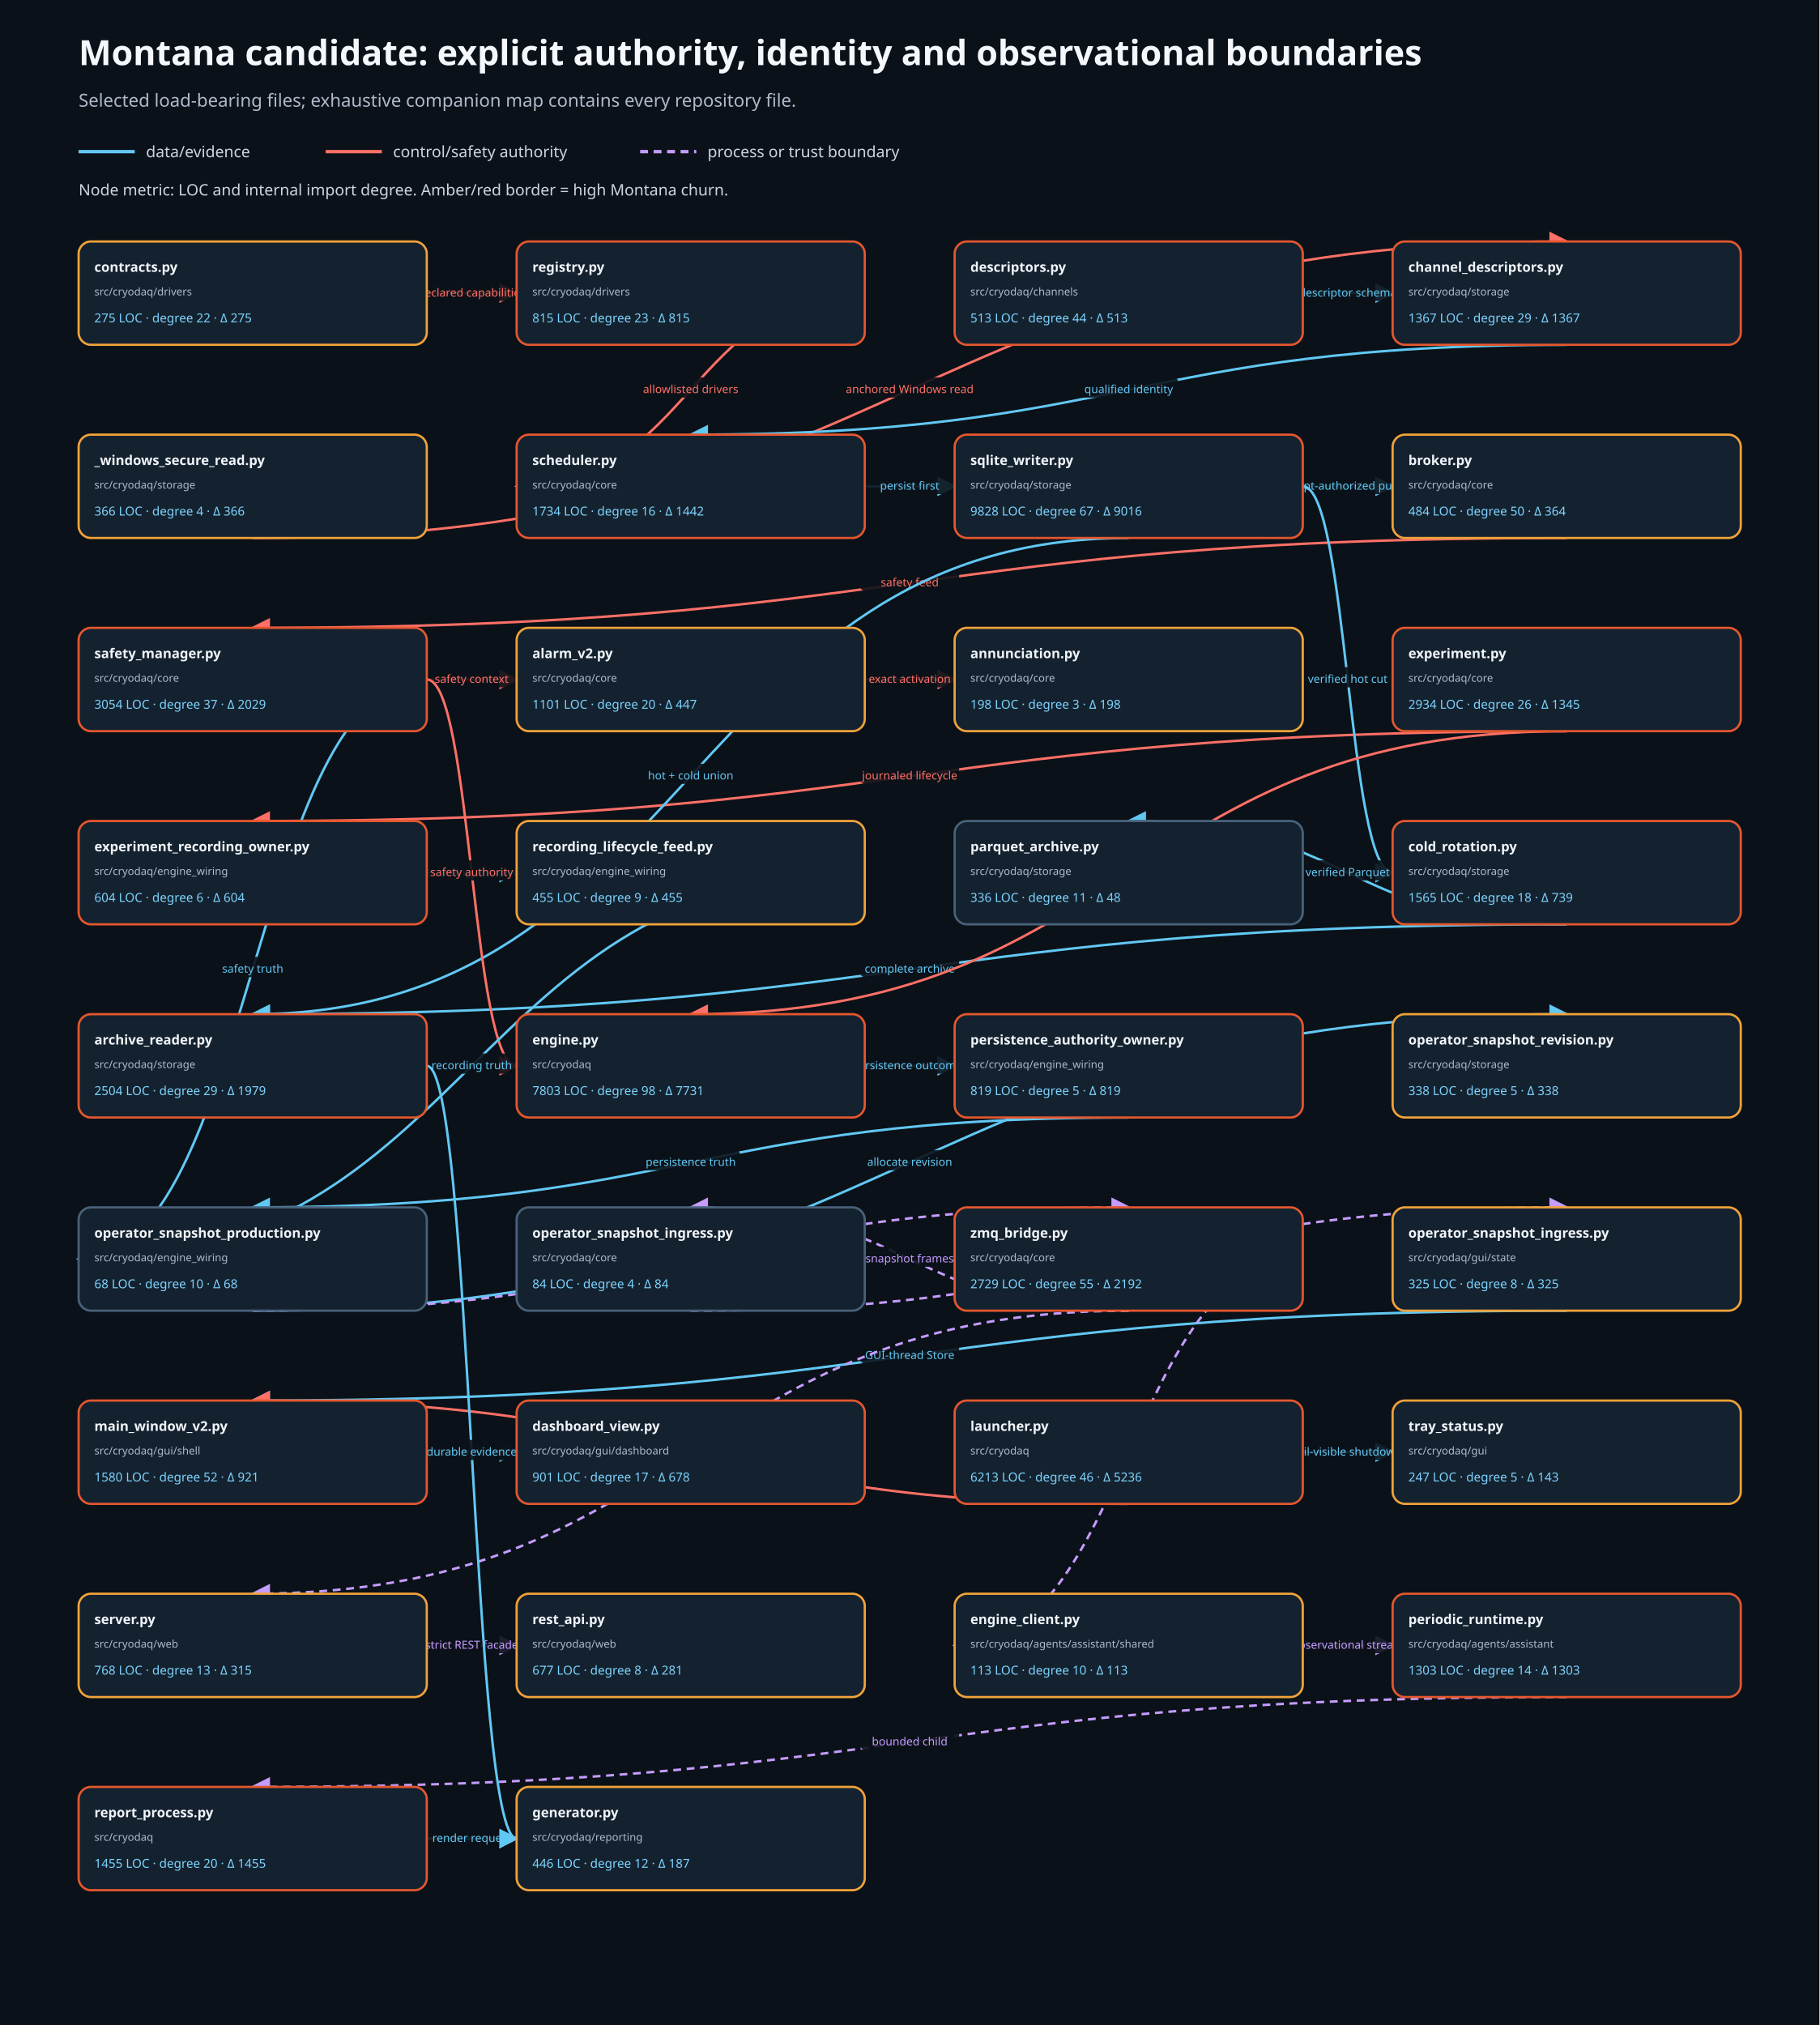
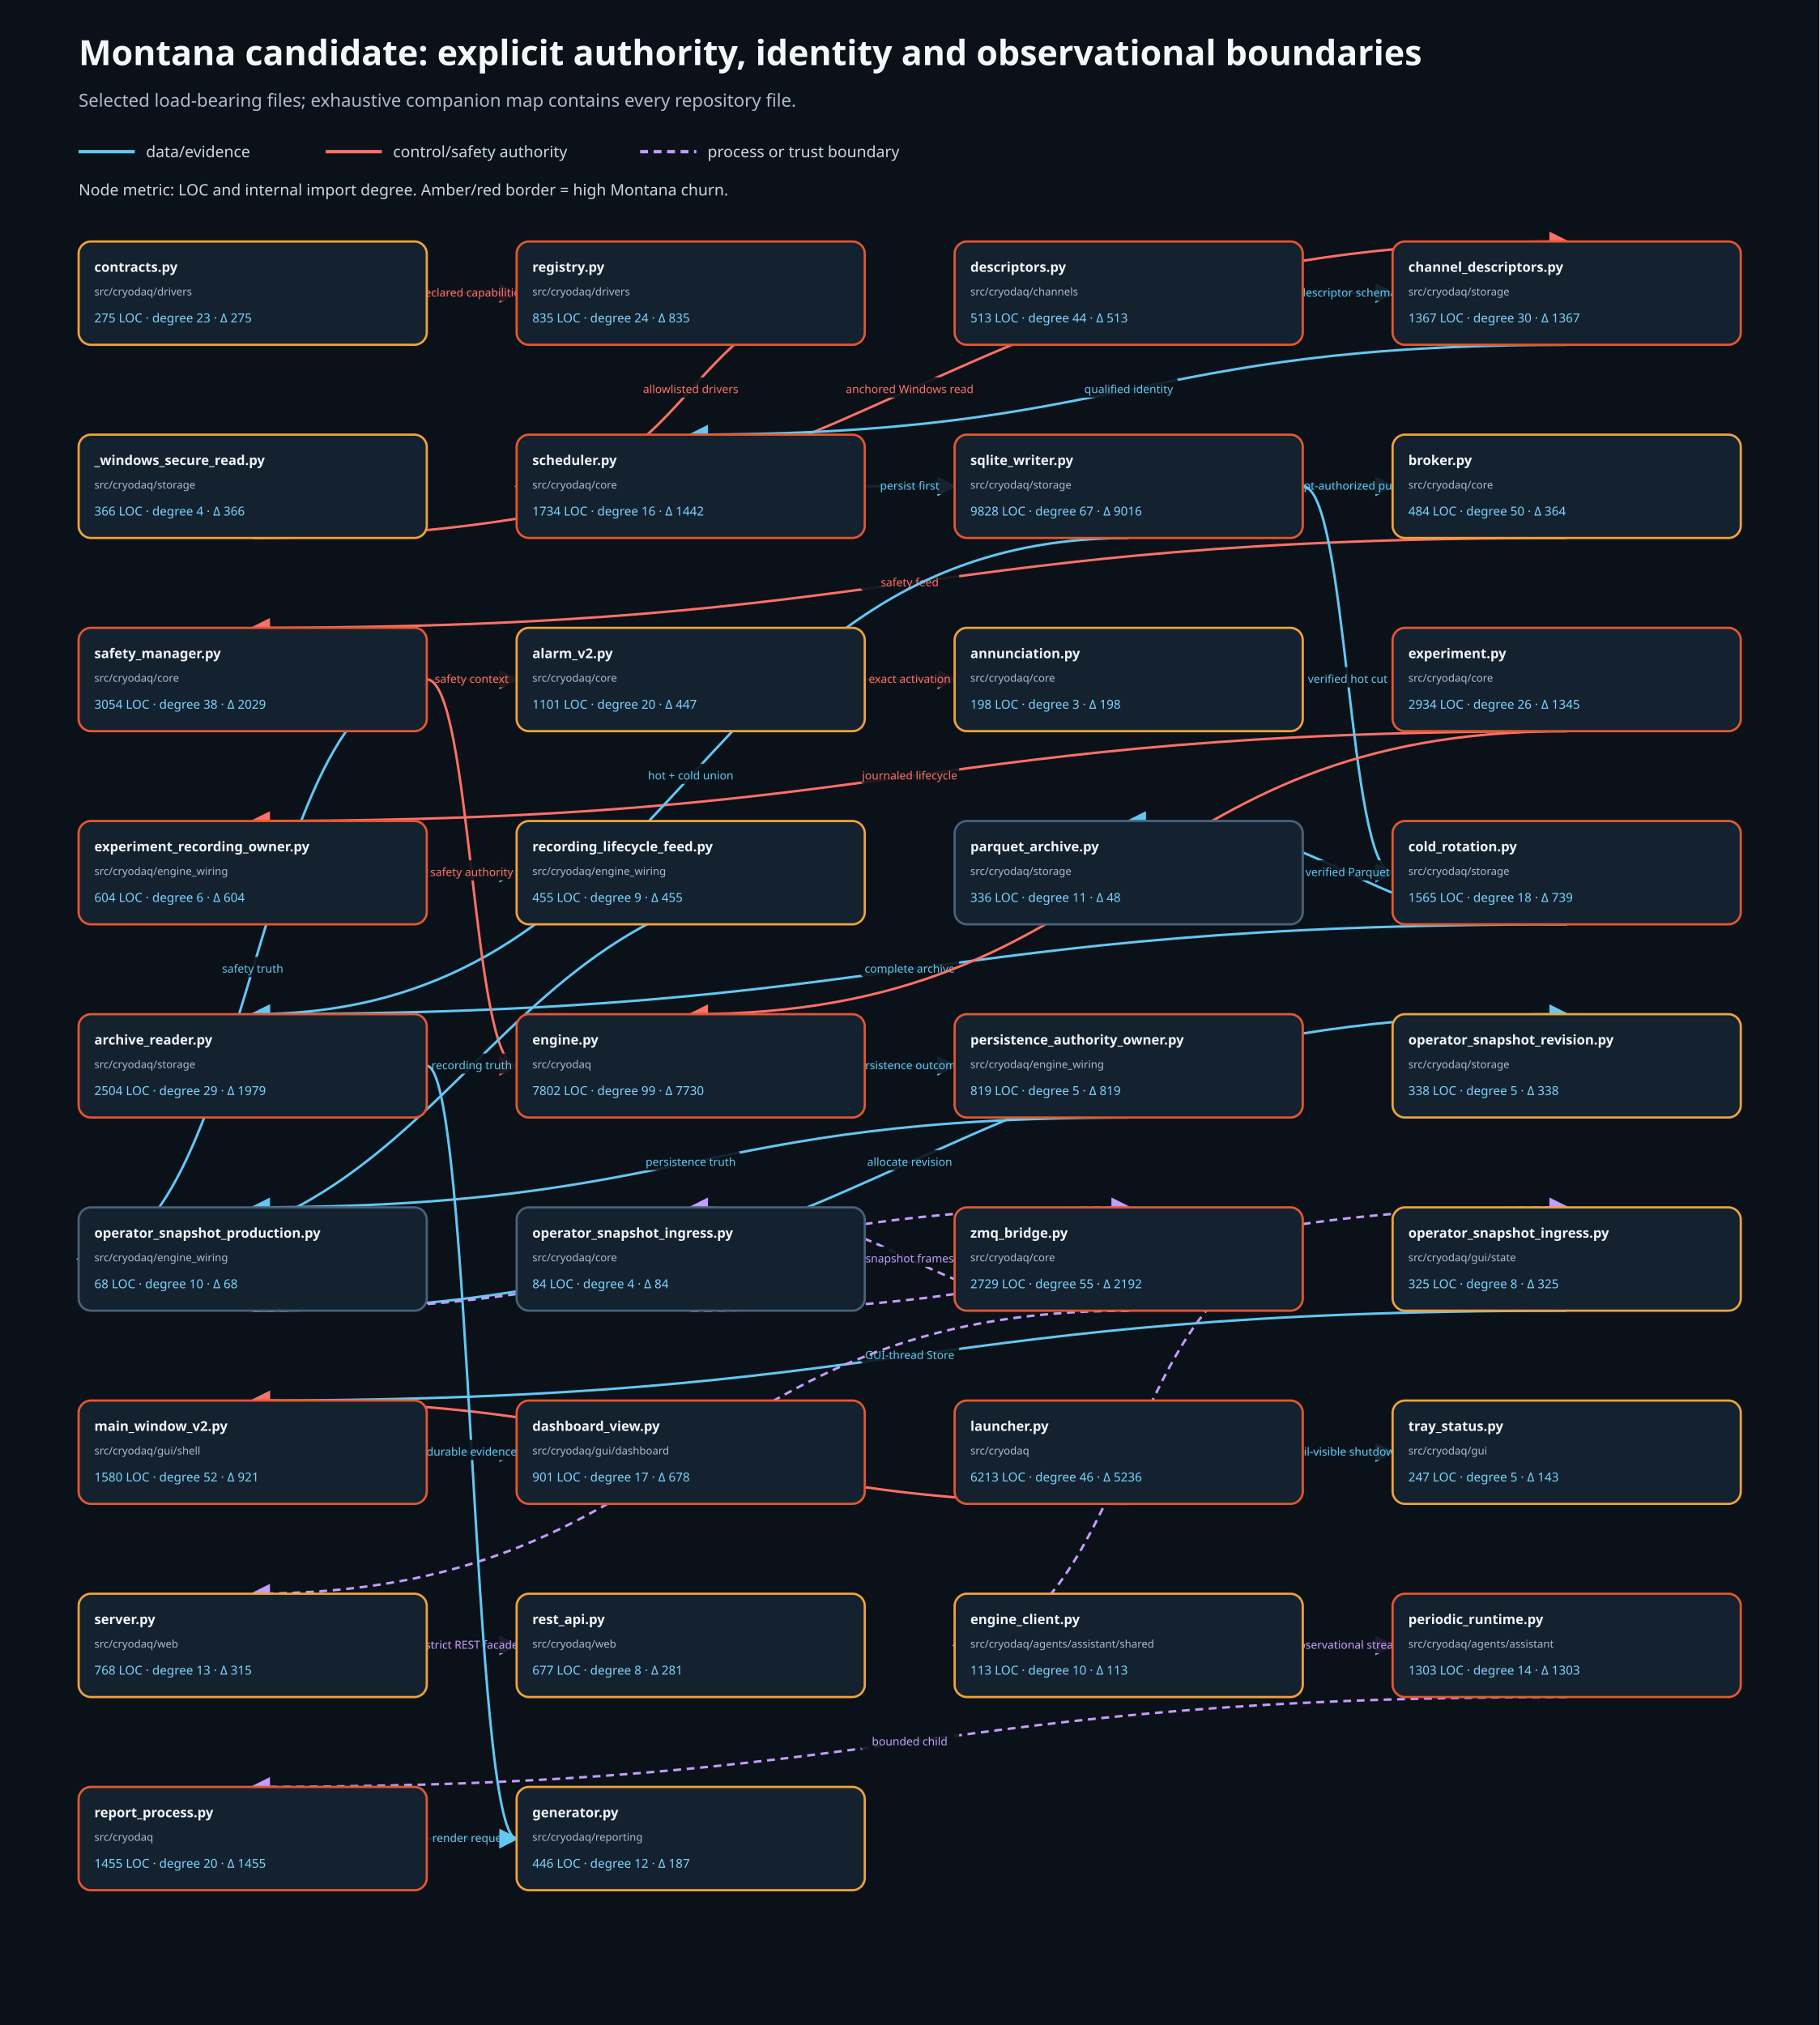
<svg xmlns="http://www.w3.org/2000/svg" role="img" aria-labelledby="title desc" viewBox="0 0 1620 1803" width="1620" height="1803">
  <defs>
    <marker id="dataArrow" markerWidth="8" markerHeight="8" refX="7" refY="4" orient="auto">
      <path d="M0,0 L8,4 L0,8 Z" fill="#61c8f4" />
    </marker>
    <marker id="controlArrow" markerWidth="8" markerHeight="8" refX="7" refY="4" orient="auto">
      <path d="M0,0 L8,4 L0,8 Z" fill="#ff7067" />
    </marker>
    <marker id="boundaryArrow" markerWidth="8" markerHeight="8" refX="7" refY="4" orient="auto">
      <path d="M0,0 L8,4 L0,8 Z" fill="#c59cff" />
    </marker>
  </defs>
  <rect width="100%" height="100%" fill="#0b1118" />
  <text x="70" y="58" fill="#f4f7fb" font-family="Segoe UI, sans-serif" font-size="31" font-weight="700">Montana candidate: explicit authority, identity and observational boundaries</text>
  <text x="70" y="95" fill="#aebaca" font-family="Segoe UI, sans-serif" font-size="16">Selected load-bearing files; exhaustive companion map contains every repository file.</text>
  <g aria-label="Legend" font-family="Segoe UI, sans-serif" font-size="14">
    <line x1="70" y1="135" x2="120" y2="135" stroke="#61c8f4" stroke-width="3" />
    <text x="130" y="140" fill="#cbd5e1">data/evidence</text>
    <line x1="290" y1="135" x2="340" y2="135" stroke="#ff7067" stroke-width="3" />
    <text x="350" y="140" fill="#cbd5e1">control/safety authority</text>
    <line x1="570" y1="135" x2="620" y2="135" stroke="#c59cff" stroke-width="3" stroke-dasharray="7 5" />
    <text x="630" y="140" fill="#cbd5e1">process or trust boundary</text>
    <text x="70" y="174" fill="#cbd5e1">Node metric: LOC and internal import degree. Amber/red border = high Montana churn.</text>
  </g>
  <g class="architecture-edges" fill="none">
    <path d="M380,261.0 C420.0,261.0 420.0,261.0 460,261.0" stroke="#ff7067" stroke-width="2.2" marker-end="url(#controlArrow)" />
    <rect x="376.0" y="250.0" width="88" height="18" rx="4" fill="#0b1118" opacity=".9" />
    <text x="420.0" y="264.0" text-anchor="middle" fill="#ff7067" font-family="Segoe UI, sans-serif" font-size="10">declared capabilities</text>
    <path d="M770,261.0 C615.0,261.0 615.0,433.0 460,433.0" stroke="#ff7067" stroke-width="2.2" marker-end="url(#controlArrow)" />
    <rect x="571.0" y="336.0" width="88" height="18" rx="4" fill="#0b1118" opacity=".9" />
    <text x="615.0" y="350.0" text-anchor="middle" fill="#ff7067" font-family="Segoe UI, sans-serif" font-size="10">allowlisted drivers</text>
    <path d="M1160,261.0 C1200.0,261.0 1200.0,261.0 1240,261.0" stroke="#61c8f4" stroke-width="2.2" marker-end="url(#dataArrow)" />
    <rect x="1156.0" y="250.0" width="88" height="18" rx="4" fill="#0b1118" opacity=".9" />
    <text x="1200.0" y="264.0" text-anchor="middle" fill="#61c8f4" font-family="Segoe UI, sans-serif" font-size="10">descriptor schema</text>
    <path d="M225.0,479 C810.0,479 810.0,215 1395.0,215" stroke="#ff7067" stroke-width="2.2" marker-end="url(#controlArrow)" />
    <rect x="766.0" y="336.0" width="88" height="18" rx="4" fill="#0b1118" opacity=".9" />
    <text x="810.0" y="350.0" text-anchor="middle" fill="#ff7067" font-family="Segoe UI, sans-serif" font-size="10">anchored Windows read</text>
    <path d="M1395.0,307 C1005.0,307 1005.0,387 615.0,387" stroke="#61c8f4" stroke-width="2.2" marker-end="url(#dataArrow)" />
    <rect x="961.0" y="336.0" width="88" height="18" rx="4" fill="#0b1118" opacity=".9" />
    <text x="1005.0" y="350.0" text-anchor="middle" fill="#61c8f4" font-family="Segoe UI, sans-serif" font-size="10">qualified identity</text>
    <path d="M770,433.0 C810.0,433.0 810.0,433.0 850,433.0" stroke="#61c8f4" stroke-width="2.2" marker-end="url(#dataArrow)" />
    <rect x="766.0" y="422.0" width="88" height="18" rx="4" fill="#0b1118" opacity=".9" />
    <text x="810.0" y="436.0" text-anchor="middle" fill="#61c8f4" font-family="Segoe UI, sans-serif" font-size="10">persist first</text>
    <path d="M1160,433.0 C1200.0,433.0 1200.0,433.0 1240,433.0" stroke="#61c8f4" stroke-width="2.2" marker-end="url(#dataArrow)" />
    <rect x="1156.0" y="422.0" width="88" height="18" rx="4" fill="#0b1118" opacity=".9" />
    <text x="1200.0" y="436.0" text-anchor="middle" fill="#61c8f4" font-family="Segoe UI, sans-serif" font-size="10">receipt-authorized publish</text>
    <path d="M1395.0,479 C810.0,479 810.0,559 225.0,559" stroke="#ff7067" stroke-width="2.2" marker-end="url(#controlArrow)" />
    <rect x="766.0" y="508.0" width="88" height="18" rx="4" fill="#0b1118" opacity=".9" />
    <text x="810.0" y="522.0" text-anchor="middle" fill="#ff7067" font-family="Segoe UI, sans-serif" font-size="10">safety feed</text>
    <path d="M380,605.0 C420.0,605.0 420.0,605.0 460,605.0" stroke="#ff7067" stroke-width="2.2" marker-end="url(#controlArrow)" />
    <rect x="376.0" y="594.0" width="88" height="18" rx="4" fill="#0b1118" opacity=".9" />
    <text x="420.0" y="608.0" text-anchor="middle" fill="#ff7067" font-family="Segoe UI, sans-serif" font-size="10">safety context</text>
    <path d="M770,605.0 C810.0,605.0 810.0,605.0 850,605.0" stroke="#ff7067" stroke-width="2.2" marker-end="url(#controlArrow)" />
    <rect x="766.0" y="594.0" width="88" height="18" rx="4" fill="#0b1118" opacity=".9" />
    <text x="810.0" y="608.0" text-anchor="middle" fill="#ff7067" font-family="Segoe UI, sans-serif" font-size="10">exact activation</text>
    <path d="M1395.0,651 C810.0,651 810.0,731 225.0,731" stroke="#ff7067" stroke-width="2.2" marker-end="url(#controlArrow)" />
    <rect x="766.0" y="680.0" width="88" height="18" rx="4" fill="#0b1118" opacity=".9" />
    <text x="810.0" y="694.0" text-anchor="middle" fill="#ff7067" font-family="Segoe UI, sans-serif" font-size="10">journaled lifecycle</text>
    <path d="M380,777.0 C420.0,777.0 420.0,777.0 460,777.0" stroke="#61c8f4" stroke-width="2.2" marker-end="url(#dataArrow)" />
    <rect x="376.0" y="766.0" width="88" height="18" rx="4" fill="#0b1118" opacity=".9" />
    <text x="420.0" y="780.0" text-anchor="middle" fill="#61c8f4" font-family="Segoe UI, sans-serif" font-size="10">recording outcome</text>
    <path d="M1160,433.0 C1200.0,433.0 1200.0,777.0 1240,777.0" stroke="#61c8f4" stroke-width="2.2" marker-end="url(#dataArrow)" />
    <rect x="1156.0" y="594.0" width="88" height="18" rx="4" fill="#0b1118" opacity=".9" />
    <text x="1200.0" y="608.0" text-anchor="middle" fill="#61c8f4" font-family="Segoe UI, sans-serif" font-size="10">verified hot cut</text>
    <path d="M1395.0,823 C1200.0,823 1200.0,731 1005.0,731" stroke="#61c8f4" stroke-width="2.2" marker-end="url(#dataArrow)" />
    <rect x="1156.0" y="766.0" width="88" height="18" rx="4" fill="#0b1118" opacity=".9" />
    <text x="1200.0" y="780.0" text-anchor="middle" fill="#61c8f4" font-family="Segoe UI, sans-serif" font-size="10">verified Parquet</text>
    <path d="M1395.0,823 C810.0,823 810.0,903 225.0,903" stroke="#61c8f4" stroke-width="2.2" marker-end="url(#dataArrow)" />
    <rect x="766.0" y="852.0" width="88" height="18" rx="4" fill="#0b1118" opacity=".9" />
    <text x="810.0" y="866.0" text-anchor="middle" fill="#61c8f4" font-family="Segoe UI, sans-serif" font-size="10">complete archive</text>
    <path d="M1005.0,479 C615.0,479 615.0,903 225.0,903" stroke="#61c8f4" stroke-width="2.2" marker-end="url(#dataArrow)" />
    <rect x="571.0" y="680.0" width="88" height="18" rx="4" fill="#0b1118" opacity=".9" />
    <text x="615.0" y="694.0" text-anchor="middle" fill="#61c8f4" font-family="Segoe UI, sans-serif" font-size="10">hot + cold union</text>
    <path d="M380,605.0 C420.0,605.0 420.0,949.0 460,949.0" stroke="#ff7067" stroke-width="2.2" marker-end="url(#controlArrow)" />
    <rect x="376.0" y="766.0" width="88" height="18" rx="4" fill="#0b1118" opacity=".9" />
    <text x="420.0" y="780.0" text-anchor="middle" fill="#ff7067" font-family="Segoe UI, sans-serif" font-size="10">safety authority</text>
    <path d="M1395.0,651 C1005.0,651 1005.0,903 615.0,903" stroke="#ff7067" stroke-width="2.2" marker-end="url(#controlArrow)" />
    <rect x="961.0" y="766.0" width="88" height="18" rx="4" fill="#0b1118" opacity=".9" />
    <text x="1005.0" y="780.0" text-anchor="middle" fill="#ff7067" font-family="Segoe UI, sans-serif" font-size="10">experiment commands</text>
    <path d="M770,949.0 C810.0,949.0 810.0,949.0 850,949.0" stroke="#61c8f4" stroke-width="2.2" marker-end="url(#dataArrow)" />
    <rect x="766.0" y="938.0" width="88" height="18" rx="4" fill="#0b1118" opacity=".9" />
    <text x="810.0" y="952.0" text-anchor="middle" fill="#61c8f4" font-family="Segoe UI, sans-serif" font-size="10">persistence outcomes</text>
    <path d="M770,777.0 C420.0,777.0 420.0,1121.0 70,1121.0" stroke="#61c8f4" stroke-width="2.2" marker-end="url(#dataArrow)" />
    <rect x="376.0" y="938.0" width="88" height="18" rx="4" fill="#0b1118" opacity=".9" />
    <text x="420.0" y="952.0" text-anchor="middle" fill="#61c8f4" font-family="Segoe UI, sans-serif" font-size="10">recording truth</text>
    <path d="M1005.0,995 C615.0,995 615.0,1075 225.0,1075" stroke="#61c8f4" stroke-width="2.2" marker-end="url(#dataArrow)" />
    <rect x="571.0" y="1024.0" width="88" height="18" rx="4" fill="#0b1118" opacity=".9" />
    <text x="615.0" y="1038.0" text-anchor="middle" fill="#61c8f4" font-family="Segoe UI, sans-serif" font-size="10">persistence truth</text>
    <path d="M380,605.0 C225.0,605.0 225.0,1121.0 70,1121.0" stroke="#61c8f4" stroke-width="2.2" marker-end="url(#dataArrow)" />
    <rect x="181.0" y="852.0" width="88" height="18" rx="4" fill="#0b1118" opacity=".9" />
    <text x="225.0" y="866.0" text-anchor="middle" fill="#61c8f4" font-family="Segoe UI, sans-serif" font-size="10">safety truth</text>
    <path d="M225.0,1167 C810.0,1167 810.0,903 1395.0,903" stroke="#61c8f4" stroke-width="2.2" marker-end="url(#dataArrow)" />
    <rect x="766.0" y="1024.0" width="88" height="18" rx="4" fill="#0b1118" opacity=".9" />
    <text x="810.0" y="1038.0" text-anchor="middle" fill="#61c8f4" font-family="Segoe UI, sans-serif" font-size="10">allocate revision</text>
    <path d="M225.0,1167 C615.0,1167 615.0,1075 1005.0,1075" stroke="#c59cff" stroke-width="2.2" marker-end="url(#boundaryArrow)" stroke-dasharray="7 5" />
    <rect x="571.0" y="1110.0" width="88" height="18" rx="4" fill="#0b1118" opacity=".9" />
    <text x="615.0" y="1124.0" text-anchor="middle" fill="#c59cff" font-family="Segoe UI, sans-serif" font-size="10">revisioned PUB</text>
    <path d="M1005.0,1167 C810.0,1167 810.0,1075 615.0,1075" stroke="#c59cff" stroke-width="2.2" marker-end="url(#boundaryArrow)" stroke-dasharray="7 5" />
    <rect x="766.0" y="1110.0" width="88" height="18" rx="4" fill="#0b1118" opacity=".9" />
    <text x="810.0" y="1124.0" text-anchor="middle" fill="#c59cff" font-family="Segoe UI, sans-serif" font-size="10">snapshot frames</text>
    <path d="M615.0,1167 C1005.0,1167 1005.0,1075 1395.0,1075" stroke="#c59cff" stroke-width="2.2" marker-end="url(#boundaryArrow)" stroke-dasharray="7 5" />
    <rect x="961.0" y="1110.0" width="88" height="18" rx="4" fill="#0b1118" opacity=".9" />
    <text x="1005.0" y="1124.0" text-anchor="middle" fill="#c59cff" font-family="Segoe UI, sans-serif" font-size="10">bounded queue</text>
    <path d="M1395.0,1167 C810.0,1167 810.0,1247 225.0,1247" stroke="#61c8f4" stroke-width="2.2" marker-end="url(#dataArrow)" />
    <rect x="766.0" y="1196.0" width="88" height="18" rx="4" fill="#0b1118" opacity=".9" />
    <text x="810.0" y="1210.0" text-anchor="middle" fill="#61c8f4" font-family="Segoe UI, sans-serif" font-size="10">GUI-thread Store</text>
    <path d="M380,1293.0 C420.0,1293.0 420.0,1293.0 460,1293.0" stroke="#61c8f4" stroke-width="2.2" marker-end="url(#dataArrow)" />
    <rect x="376.0" y="1282.0" width="88" height="18" rx="4" fill="#0b1118" opacity=".9" />
    <text x="420.0" y="1296.0" text-anchor="middle" fill="#61c8f4" font-family="Segoe UI, sans-serif" font-size="10">panoramic truth</text>
    <path d="M1005.0,1339 C615.0,1339 615.0,1247 225.0,1247" stroke="#ff7067" stroke-width="2.2" marker-end="url(#controlArrow)" />
    <rect x="571.0" y="1282.0" width="88" height="18" rx="4" fill="#0b1118" opacity=".9" />
    <text x="615.0" y="1296.0" text-anchor="middle" fill="#ff7067" font-family="Segoe UI, sans-serif" font-size="10">owns GUI lifecycle</text>
    <path d="M1160,1293.0 C1200.0,1293.0 1200.0,1293.0 1240,1293.0" stroke="#61c8f4" stroke-width="2.2" marker-end="url(#dataArrow)" />
    <rect x="1156.0" y="1282.0" width="88" height="18" rx="4" fill="#0b1118" opacity=".9" />
    <text x="1200.0" y="1296.0" text-anchor="middle" fill="#61c8f4" font-family="Segoe UI, sans-serif" font-size="10">fail-visible shutdown</text>
    <path d="M1005.0,1167 C615.0,1167 615.0,1419 225.0,1419" stroke="#c59cff" stroke-width="2.2" marker-end="url(#boundaryArrow)" stroke-dasharray="7 5" />
    <rect x="571.0" y="1282.0" width="88" height="18" rx="4" fill="#0b1118" opacity=".9" />
    <text x="615.0" y="1296.0" text-anchor="middle" fill="#c59cff" font-family="Segoe UI, sans-serif" font-size="10">monitoring transport</text>
    <path d="M380,1465.0 C420.0,1465.0 420.0,1465.0 460,1465.0" stroke="#c59cff" stroke-width="2.2" marker-end="url(#boundaryArrow)" stroke-dasharray="7 5" />
    <rect x="376.0" y="1454.0" width="88" height="18" rx="4" fill="#0b1118" opacity=".9" />
    <text x="420.0" y="1468.0" text-anchor="middle" fill="#c59cff" font-family="Segoe UI, sans-serif" font-size="10">strict REST facade</text>
    <path d="M1160,1121.0 C1005.0,1121.0 1005.0,1465.0 850,1465.0" stroke="#c59cff" stroke-width="2.2" marker-end="url(#boundaryArrow)" stroke-dasharray="7 5" />
    <rect x="961.0" y="1282.0" width="88" height="18" rx="4" fill="#0b1118" opacity=".9" />
    <text x="1005.0" y="1296.0" text-anchor="middle" fill="#c59cff" font-family="Segoe UI, sans-serif" font-size="10">allowlisted query</text>
    <path d="M1160,1465.0 C1200.0,1465.0 1200.0,1465.0 1240,1465.0" stroke="#c59cff" stroke-width="2.2" marker-end="url(#boundaryArrow)" stroke-dasharray="7 5" />
    <rect x="1156.0" y="1454.0" width="88" height="18" rx="4" fill="#0b1118" opacity=".9" />
    <text x="1200.0" y="1468.0" text-anchor="middle" fill="#c59cff" font-family="Segoe UI, sans-serif" font-size="10">observational stream</text>
    <path d="M1395.0,1511 C810.0,1511 810.0,1591 225.0,1591" stroke="#c59cff" stroke-width="2.2" marker-end="url(#boundaryArrow)" stroke-dasharray="7 5" />
    <rect x="766.0" y="1540.0" width="88" height="18" rx="4" fill="#0b1118" opacity=".9" />
    <text x="810.0" y="1554.0" text-anchor="middle" fill="#c59cff" font-family="Segoe UI, sans-serif" font-size="10">bounded child</text>
    <path d="M380,1637.0 C420.0,1637.0 420.0,1637.0 460,1637.0" stroke="#61c8f4" stroke-width="2.2" marker-end="url(#dataArrow)" />
    <rect x="376.0" y="1626.0" width="88" height="18" rx="4" fill="#0b1118" opacity=".9" />
    <text x="420.0" y="1640.0" text-anchor="middle" fill="#61c8f4" font-family="Segoe UI, sans-serif" font-size="10">render request</text>
    <path d="M380,949.0 C420.0,949.0 420.0,1637.0 460,1637.0" stroke="#61c8f4" stroke-width="2.2" marker-end="url(#dataArrow)" />
    <rect x="376.0" y="1282.0" width="88" height="18" rx="4" fill="#0b1118" opacity=".9" />
    <text x="420.0" y="1296.0" text-anchor="middle" fill="#61c8f4" font-family="Segoe UI, sans-serif" font-size="10">durable evidence</text>
  </g>
  <g class="important-files" font-family="Segoe UI, sans-serif">
-     <g class="file-node" data-path="src/cryodaq/drivers/contracts.py" data-kind="blob" role="group" aria-label="src/cryodaq/drivers/contracts.py | 275 LOC | internal degree 22 | churn 275">
+     <g class="file-node" data-path="src/cryodaq/drivers/contracts.py" data-kind="blob" role="group" aria-label="src/cryodaq/drivers/contracts.py | 275 LOC | internal degree 23 | churn 275">
      <rect x="70" y="215" width="310" height="92" rx="11" fill="#142230" stroke="#f0a23a" stroke-width="2" />
      <text x="84" y="242" fill="#f1f5f9" font-size="12" font-weight="700">contracts.py</text>
      <text x="84" y="263" fill="#aebaca" font-size="9.5">src/cryodaq/drivers</text>
-       <text x="84" y="287" fill="#7dd3fc" font-size="11">275 LOC · degree 22 · Δ 275</text>
-     </g>
-     <g class="file-node" data-path="src/cryodaq/drivers/registry.py" data-kind="blob" role="group" aria-label="src/cryodaq/drivers/registry.py | 815 LOC | internal degree 23 | churn 815">
+       <text x="84" y="287" fill="#7dd3fc" font-size="11">275 LOC · degree 23 · Δ 275</text>
+     </g>
+     <g class="file-node" data-path="src/cryodaq/drivers/registry.py" data-kind="blob" role="group" aria-label="src/cryodaq/drivers/registry.py | 835 LOC | internal degree 24 | churn 835">
      <rect x="460" y="215" width="310" height="92" rx="11" fill="#142230" stroke="#e4572e" stroke-width="2" />
      <text x="474" y="242" fill="#f1f5f9" font-size="12" font-weight="700">registry.py</text>
      <text x="474" y="263" fill="#aebaca" font-size="9.5">src/cryodaq/drivers</text>
-       <text x="474" y="287" fill="#7dd3fc" font-size="11">815 LOC · degree 23 · Δ 815</text>
+       <text x="474" y="287" fill="#7dd3fc" font-size="11">835 LOC · degree 24 · Δ 835</text>
    </g>
    <g class="file-node" data-path="src/cryodaq/channels/descriptors.py" data-kind="blob" role="group" aria-label="src/cryodaq/channels/descriptors.py | 513 LOC | internal degree 44 | churn 513">
      <rect x="850" y="215" width="310" height="92" rx="11" fill="#142230" stroke="#e4572e" stroke-width="2" />
      <text x="864" y="242" fill="#f1f5f9" font-size="12" font-weight="700">descriptors.py</text>
      <text x="864" y="263" fill="#aebaca" font-size="9.5">src/cryodaq/channels</text>
      <text x="864" y="287" fill="#7dd3fc" font-size="11">513 LOC · degree 44 · Δ 513</text>
    </g>
-     <g class="file-node" data-path="src/cryodaq/storage/channel_descriptors.py" data-kind="blob" role="group" aria-label="src/cryodaq/storage/channel_descriptors.py | 1367 LOC | internal degree 29 | churn 1367">
+     <g class="file-node" data-path="src/cryodaq/storage/channel_descriptors.py" data-kind="blob" role="group" aria-label="src/cryodaq/storage/channel_descriptors.py | 1367 LOC | internal degree 30 | churn 1367">
      <rect x="1240" y="215" width="310" height="92" rx="11" fill="#142230" stroke="#e4572e" stroke-width="2" />
      <text x="1254" y="242" fill="#f1f5f9" font-size="12" font-weight="700">channel_descriptors.py</text>
      <text x="1254" y="263" fill="#aebaca" font-size="9.5">src/cryodaq/storage</text>
-       <text x="1254" y="287" fill="#7dd3fc" font-size="11">1367 LOC · degree 29 · Δ 1367</text>
+       <text x="1254" y="287" fill="#7dd3fc" font-size="11">1367 LOC · degree 30 · Δ 1367</text>
    </g>
    <g class="file-node" data-path="src/cryodaq/storage/_windows_secure_read.py" data-kind="blob" role="group" aria-label="src/cryodaq/storage/_windows_secure_read.py | 366 LOC | internal degree 4 | churn 366">
      <rect x="70" y="387" width="310" height="92" rx="11" fill="#142230" stroke="#f0a23a" stroke-width="2" />
      <text x="84" y="414" fill="#f1f5f9" font-size="12" font-weight="700">_windows_secure_read.py</text>
      <text x="84" y="435" fill="#aebaca" font-size="9.5">src/cryodaq/storage</text>
      <text x="84" y="459" fill="#7dd3fc" font-size="11">366 LOC · degree 4 · Δ 366</text>
    </g>
    <g class="file-node" data-path="src/cryodaq/core/scheduler.py" data-kind="blob" role="group" aria-label="src/cryodaq/core/scheduler.py | 1734 LOC | internal degree 16 | churn 1442">
      <rect x="460" y="387" width="310" height="92" rx="11" fill="#142230" stroke="#e4572e" stroke-width="2" />
      <text x="474" y="414" fill="#f1f5f9" font-size="12" font-weight="700">scheduler.py</text>
      <text x="474" y="435" fill="#aebaca" font-size="9.5">src/cryodaq/core</text>
      <text x="474" y="459" fill="#7dd3fc" font-size="11">1734 LOC · degree 16 · Δ 1442</text>
    </g>
    <g class="file-node" data-path="src/cryodaq/storage/sqlite_writer.py" data-kind="blob" role="group" aria-label="src/cryodaq/storage/sqlite_writer.py | 9828 LOC | internal degree 67 | churn 9016">
      <rect x="850" y="387" width="310" height="92" rx="11" fill="#142230" stroke="#e4572e" stroke-width="2" />
      <text x="864" y="414" fill="#f1f5f9" font-size="12" font-weight="700">sqlite_writer.py</text>
      <text x="864" y="435" fill="#aebaca" font-size="9.5">src/cryodaq/storage</text>
      <text x="864" y="459" fill="#7dd3fc" font-size="11">9828 LOC · degree 67 · Δ 9016</text>
    </g>
    <g class="file-node" data-path="src/cryodaq/core/broker.py" data-kind="blob" role="group" aria-label="src/cryodaq/core/broker.py | 484 LOC | internal degree 50 | churn 364">
      <rect x="1240" y="387" width="310" height="92" rx="11" fill="#142230" stroke="#f0a23a" stroke-width="2" />
      <text x="1254" y="414" fill="#f1f5f9" font-size="12" font-weight="700">broker.py</text>
      <text x="1254" y="435" fill="#aebaca" font-size="9.5">src/cryodaq/core</text>
      <text x="1254" y="459" fill="#7dd3fc" font-size="11">484 LOC · degree 50 · Δ 364</text>
    </g>
-     <g class="file-node" data-path="src/cryodaq/core/safety_manager.py" data-kind="blob" role="group" aria-label="src/cryodaq/core/safety_manager.py | 3054 LOC | internal degree 37 | churn 2029">
+     <g class="file-node" data-path="src/cryodaq/core/safety_manager.py" data-kind="blob" role="group" aria-label="src/cryodaq/core/safety_manager.py | 3054 LOC | internal degree 38 | churn 2029">
      <rect x="70" y="559" width="310" height="92" rx="11" fill="#142230" stroke="#e4572e" stroke-width="2" />
      <text x="84" y="586" fill="#f1f5f9" font-size="12" font-weight="700">safety_manager.py</text>
      <text x="84" y="607" fill="#aebaca" font-size="9.5">src/cryodaq/core</text>
-       <text x="84" y="631" fill="#7dd3fc" font-size="11">3054 LOC · degree 37 · Δ 2029</text>
+       <text x="84" y="631" fill="#7dd3fc" font-size="11">3054 LOC · degree 38 · Δ 2029</text>
    </g>
    <g class="file-node" data-path="src/cryodaq/core/alarm_v2.py" data-kind="blob" role="group" aria-label="src/cryodaq/core/alarm_v2.py | 1101 LOC | internal degree 20 | churn 447">
      <rect x="460" y="559" width="310" height="92" rx="11" fill="#142230" stroke="#f0a23a" stroke-width="2" />
      <text x="474" y="586" fill="#f1f5f9" font-size="12" font-weight="700">alarm_v2.py</text>
      <text x="474" y="607" fill="#aebaca" font-size="9.5">src/cryodaq/core</text>
      <text x="474" y="631" fill="#7dd3fc" font-size="11">1101 LOC · degree 20 · Δ 447</text>
    </g>
    <g class="file-node" data-path="src/cryodaq/core/annunciation.py" data-kind="blob" role="group" aria-label="src/cryodaq/core/annunciation.py | 198 LOC | internal degree 3 | churn 198">
      <rect x="850" y="559" width="310" height="92" rx="11" fill="#142230" stroke="#f0a23a" stroke-width="2" />
      <text x="864" y="586" fill="#f1f5f9" font-size="12" font-weight="700">annunciation.py</text>
      <text x="864" y="607" fill="#aebaca" font-size="9.5">src/cryodaq/core</text>
      <text x="864" y="631" fill="#7dd3fc" font-size="11">198 LOC · degree 3 · Δ 198</text>
    </g>
    <g class="file-node" data-path="src/cryodaq/core/experiment.py" data-kind="blob" role="group" aria-label="src/cryodaq/core/experiment.py | 2934 LOC | internal degree 26 | churn 1345">
      <rect x="1240" y="559" width="310" height="92" rx="11" fill="#142230" stroke="#e4572e" stroke-width="2" />
      <text x="1254" y="586" fill="#f1f5f9" font-size="12" font-weight="700">experiment.py</text>
      <text x="1254" y="607" fill="#aebaca" font-size="9.5">src/cryodaq/core</text>
      <text x="1254" y="631" fill="#7dd3fc" font-size="11">2934 LOC · degree 26 · Δ 1345</text>
    </g>
    <g class="file-node" data-path="src/cryodaq/engine_wiring/experiment_recording_owner.py" data-kind="blob" role="group" aria-label="src/cryodaq/engine_wiring/experiment_recording_owner.py | 604 LOC | internal degree 6 | churn 604">
      <rect x="70" y="731" width="310" height="92" rx="11" fill="#142230" stroke="#e4572e" stroke-width="2" />
      <text x="84" y="758" fill="#f1f5f9" font-size="12" font-weight="700">experiment_recording_owner.py</text>
      <text x="84" y="779" fill="#aebaca" font-size="9.5">src/cryodaq/engine_wiring</text>
      <text x="84" y="803" fill="#7dd3fc" font-size="11">604 LOC · degree 6 · Δ 604</text>
    </g>
    <g class="file-node" data-path="src/cryodaq/engine_wiring/recording_lifecycle_feed.py" data-kind="blob" role="group" aria-label="src/cryodaq/engine_wiring/recording_lifecycle_feed.py | 455 LOC | internal degree 9 | churn 455">
      <rect x="460" y="731" width="310" height="92" rx="11" fill="#142230" stroke="#f0a23a" stroke-width="2" />
      <text x="474" y="758" fill="#f1f5f9" font-size="12" font-weight="700">recording_lifecycle_feed.py</text>
      <text x="474" y="779" fill="#aebaca" font-size="9.5">src/cryodaq/engine_wiring</text>
      <text x="474" y="803" fill="#7dd3fc" font-size="11">455 LOC · degree 9 · Δ 455</text>
    </g>
    <g class="file-node" data-path="src/cryodaq/storage/parquet_archive.py" data-kind="blob" role="group" aria-label="src/cryodaq/storage/parquet_archive.py | 336 LOC | internal degree 11 | churn 48">
      <rect x="850" y="731" width="310" height="92" rx="11" fill="#142230" stroke="#48627a" stroke-width="2" />
      <text x="864" y="758" fill="#f1f5f9" font-size="12" font-weight="700">parquet_archive.py</text>
      <text x="864" y="779" fill="#aebaca" font-size="9.5">src/cryodaq/storage</text>
      <text x="864" y="803" fill="#7dd3fc" font-size="11">336 LOC · degree 11 · Δ 48</text>
    </g>
    <g class="file-node" data-path="src/cryodaq/storage/cold_rotation.py" data-kind="blob" role="group" aria-label="src/cryodaq/storage/cold_rotation.py | 1565 LOC | internal degree 18 | churn 739">
      <rect x="1240" y="731" width="310" height="92" rx="11" fill="#142230" stroke="#e4572e" stroke-width="2" />
      <text x="1254" y="758" fill="#f1f5f9" font-size="12" font-weight="700">cold_rotation.py</text>
      <text x="1254" y="779" fill="#aebaca" font-size="9.5">src/cryodaq/storage</text>
      <text x="1254" y="803" fill="#7dd3fc" font-size="11">1565 LOC · degree 18 · Δ 739</text>
    </g>
    <g class="file-node" data-path="src/cryodaq/storage/archive_reader.py" data-kind="blob" role="group" aria-label="src/cryodaq/storage/archive_reader.py | 2504 LOC | internal degree 29 | churn 1979">
      <rect x="70" y="903" width="310" height="92" rx="11" fill="#142230" stroke="#e4572e" stroke-width="2" />
      <text x="84" y="930" fill="#f1f5f9" font-size="12" font-weight="700">archive_reader.py</text>
      <text x="84" y="951" fill="#aebaca" font-size="9.5">src/cryodaq/storage</text>
      <text x="84" y="975" fill="#7dd3fc" font-size="11">2504 LOC · degree 29 · Δ 1979</text>
    </g>
-     <g class="file-node" data-path="src/cryodaq/engine.py" data-kind="blob" role="group" aria-label="src/cryodaq/engine.py | 7803 LOC | internal degree 98 | churn 7731">
+     <g class="file-node" data-path="src/cryodaq/engine.py" data-kind="blob" role="group" aria-label="src/cryodaq/engine.py | 7802 LOC | internal degree 99 | churn 7730">
      <rect x="460" y="903" width="310" height="92" rx="11" fill="#142230" stroke="#e4572e" stroke-width="2" />
      <text x="474" y="930" fill="#f1f5f9" font-size="12" font-weight="700">engine.py</text>
      <text x="474" y="951" fill="#aebaca" font-size="9.5">src/cryodaq</text>
-       <text x="474" y="975" fill="#7dd3fc" font-size="11">7803 LOC · degree 98 · Δ 7731</text>
+       <text x="474" y="975" fill="#7dd3fc" font-size="11">7802 LOC · degree 99 · Δ 7730</text>
    </g>
    <g class="file-node" data-path="src/cryodaq/engine_wiring/persistence_authority_owner.py" data-kind="blob" role="group" aria-label="src/cryodaq/engine_wiring/persistence_authority_owner.py | 819 LOC | internal degree 5 | churn 819">
      <rect x="850" y="903" width="310" height="92" rx="11" fill="#142230" stroke="#e4572e" stroke-width="2" />
      <text x="864" y="930" fill="#f1f5f9" font-size="12" font-weight="700">persistence_authority_owner.py</text>
      <text x="864" y="951" fill="#aebaca" font-size="9.5">src/cryodaq/engine_wiring</text>
      <text x="864" y="975" fill="#7dd3fc" font-size="11">819 LOC · degree 5 · Δ 819</text>
    </g>
    <g class="file-node" data-path="src/cryodaq/storage/operator_snapshot_revision.py" data-kind="blob" role="group" aria-label="src/cryodaq/storage/operator_snapshot_revision.py | 338 LOC | internal degree 5 | churn 338">
      <rect x="1240" y="903" width="310" height="92" rx="11" fill="#142230" stroke="#f0a23a" stroke-width="2" />
      <text x="1254" y="930" fill="#f1f5f9" font-size="12" font-weight="700">operator_snapshot_revision.py</text>
      <text x="1254" y="951" fill="#aebaca" font-size="9.5">src/cryodaq/storage</text>
      <text x="1254" y="975" fill="#7dd3fc" font-size="11">338 LOC · degree 5 · Δ 338</text>
    </g>
    <g class="file-node" data-path="src/cryodaq/engine_wiring/operator_snapshot_production.py" data-kind="blob" role="group" aria-label="src/cryodaq/engine_wiring/operator_snapshot_production.py | 68 LOC | internal degree 10 | churn 68">
      <rect x="70" y="1075" width="310" height="92" rx="11" fill="#142230" stroke="#48627a" stroke-width="2" />
      <text x="84" y="1102" fill="#f1f5f9" font-size="12" font-weight="700">operator_snapshot_production.py</text>
      <text x="84" y="1123" fill="#aebaca" font-size="9.5">src/cryodaq/engine_wiring</text>
      <text x="84" y="1147" fill="#7dd3fc" font-size="11">68 LOC · degree 10 · Δ 68</text>
    </g>
    <g class="file-node" data-path="src/cryodaq/core/operator_snapshot_ingress.py" data-kind="blob" role="group" aria-label="src/cryodaq/core/operator_snapshot_ingress.py | 84 LOC | internal degree 4 | churn 84">
      <rect x="460" y="1075" width="310" height="92" rx="11" fill="#142230" stroke="#48627a" stroke-width="2" />
      <text x="474" y="1102" fill="#f1f5f9" font-size="12" font-weight="700">operator_snapshot_ingress.py</text>
      <text x="474" y="1123" fill="#aebaca" font-size="9.5">src/cryodaq/core</text>
      <text x="474" y="1147" fill="#7dd3fc" font-size="11">84 LOC · degree 4 · Δ 84</text>
    </g>
    <g class="file-node" data-path="src/cryodaq/core/zmq_bridge.py" data-kind="blob" role="group" aria-label="src/cryodaq/core/zmq_bridge.py | 2729 LOC | internal degree 55 | churn 2192">
      <rect x="850" y="1075" width="310" height="92" rx="11" fill="#142230" stroke="#e4572e" stroke-width="2" />
      <text x="864" y="1102" fill="#f1f5f9" font-size="12" font-weight="700">zmq_bridge.py</text>
      <text x="864" y="1123" fill="#aebaca" font-size="9.5">src/cryodaq/core</text>
      <text x="864" y="1147" fill="#7dd3fc" font-size="11">2729 LOC · degree 55 · Δ 2192</text>
    </g>
    <g class="file-node" data-path="src/cryodaq/gui/state/operator_snapshot_ingress.py" data-kind="blob" role="group" aria-label="src/cryodaq/gui/state/operator_snapshot_ingress.py | 325 LOC | internal degree 8 | churn 325">
      <rect x="1240" y="1075" width="310" height="92" rx="11" fill="#142230" stroke="#f0a23a" stroke-width="2" />
      <text x="1254" y="1102" fill="#f1f5f9" font-size="12" font-weight="700">operator_snapshot_ingress.py</text>
      <text x="1254" y="1123" fill="#aebaca" font-size="9.5">src/cryodaq/gui/state</text>
      <text x="1254" y="1147" fill="#7dd3fc" font-size="11">325 LOC · degree 8 · Δ 325</text>
    </g>
    <g class="file-node" data-path="src/cryodaq/gui/shell/main_window_v2.py" data-kind="blob" role="group" aria-label="src/cryodaq/gui/shell/main_window_v2.py | 1580 LOC | internal degree 52 | churn 921">
      <rect x="70" y="1247" width="310" height="92" rx="11" fill="#142230" stroke="#e4572e" stroke-width="2" />
      <text x="84" y="1274" fill="#f1f5f9" font-size="12" font-weight="700">main_window_v2.py</text>
      <text x="84" y="1295" fill="#aebaca" font-size="9.5">src/cryodaq/gui/shell</text>
      <text x="84" y="1319" fill="#7dd3fc" font-size="11">1580 LOC · degree 52 · Δ 921</text>
    </g>
    <g class="file-node" data-path="src/cryodaq/gui/dashboard/dashboard_view.py" data-kind="blob" role="group" aria-label="src/cryodaq/gui/dashboard/dashboard_view.py | 901 LOC | internal degree 17 | churn 678">
      <rect x="460" y="1247" width="310" height="92" rx="11" fill="#142230" stroke="#e4572e" stroke-width="2" />
      <text x="474" y="1274" fill="#f1f5f9" font-size="12" font-weight="700">dashboard_view.py</text>
      <text x="474" y="1295" fill="#aebaca" font-size="9.5">src/cryodaq/gui/dashboard</text>
      <text x="474" y="1319" fill="#7dd3fc" font-size="11">901 LOC · degree 17 · Δ 678</text>
    </g>
    <g class="file-node" data-path="src/cryodaq/launcher.py" data-kind="blob" role="group" aria-label="src/cryodaq/launcher.py | 6213 LOC | internal degree 46 | churn 5236">
      <rect x="850" y="1247" width="310" height="92" rx="11" fill="#142230" stroke="#e4572e" stroke-width="2" />
      <text x="864" y="1274" fill="#f1f5f9" font-size="12" font-weight="700">launcher.py</text>
      <text x="864" y="1295" fill="#aebaca" font-size="9.5">src/cryodaq</text>
      <text x="864" y="1319" fill="#7dd3fc" font-size="11">6213 LOC · degree 46 · Δ 5236</text>
    </g>
    <g class="file-node" data-path="src/cryodaq/gui/tray_status.py" data-kind="blob" role="group" aria-label="src/cryodaq/gui/tray_status.py | 247 LOC | internal degree 5 | churn 143">
      <rect x="1240" y="1247" width="310" height="92" rx="11" fill="#142230" stroke="#f0a23a" stroke-width="2" />
      <text x="1254" y="1274" fill="#f1f5f9" font-size="12" font-weight="700">tray_status.py</text>
      <text x="1254" y="1295" fill="#aebaca" font-size="9.5">src/cryodaq/gui</text>
      <text x="1254" y="1319" fill="#7dd3fc" font-size="11">247 LOC · degree 5 · Δ 143</text>
    </g>
    <g class="file-node" data-path="src/cryodaq/web/server.py" data-kind="blob" role="group" aria-label="src/cryodaq/web/server.py | 768 LOC | internal degree 13 | churn 315">
      <rect x="70" y="1419" width="310" height="92" rx="11" fill="#142230" stroke="#f0a23a" stroke-width="2" />
      <text x="84" y="1446" fill="#f1f5f9" font-size="12" font-weight="700">server.py</text>
      <text x="84" y="1467" fill="#aebaca" font-size="9.5">src/cryodaq/web</text>
      <text x="84" y="1491" fill="#7dd3fc" font-size="11">768 LOC · degree 13 · Δ 315</text>
    </g>
    <g class="file-node" data-path="src/cryodaq/web/rest_api.py" data-kind="blob" role="group" aria-label="src/cryodaq/web/rest_api.py | 677 LOC | internal degree 8 | churn 281">
      <rect x="460" y="1419" width="310" height="92" rx="11" fill="#142230" stroke="#f0a23a" stroke-width="2" />
      <text x="474" y="1446" fill="#f1f5f9" font-size="12" font-weight="700">rest_api.py</text>
      <text x="474" y="1467" fill="#aebaca" font-size="9.5">src/cryodaq/web</text>
      <text x="474" y="1491" fill="#7dd3fc" font-size="11">677 LOC · degree 8 · Δ 281</text>
    </g>
    <g class="file-node" data-path="src/cryodaq/agents/assistant/shared/engine_client.py" data-kind="blob" role="group" aria-label="src/cryodaq/agents/assistant/shared/engine_client.py | 113 LOC | internal degree 10 | churn 113">
      <rect x="850" y="1419" width="310" height="92" rx="11" fill="#142230" stroke="#f0a23a" stroke-width="2" />
      <text x="864" y="1446" fill="#f1f5f9" font-size="12" font-weight="700">engine_client.py</text>
      <text x="864" y="1467" fill="#aebaca" font-size="9.5">src/cryodaq/agents/assistant/shared</text>
      <text x="864" y="1491" fill="#7dd3fc" font-size="11">113 LOC · degree 10 · Δ 113</text>
    </g>
    <g class="file-node" data-path="src/cryodaq/agents/assistant/periodic_runtime.py" data-kind="blob" role="group" aria-label="src/cryodaq/agents/assistant/periodic_runtime.py | 1303 LOC | internal degree 14 | churn 1303">
      <rect x="1240" y="1419" width="310" height="92" rx="11" fill="#142230" stroke="#e4572e" stroke-width="2" />
      <text x="1254" y="1446" fill="#f1f5f9" font-size="12" font-weight="700">periodic_runtime.py</text>
      <text x="1254" y="1467" fill="#aebaca" font-size="9.5">src/cryodaq/agents/assistant</text>
      <text x="1254" y="1491" fill="#7dd3fc" font-size="11">1303 LOC · degree 14 · Δ 1303</text>
    </g>
    <g class="file-node" data-path="src/cryodaq/report_process.py" data-kind="blob" role="group" aria-label="src/cryodaq/report_process.py | 1455 LOC | internal degree 20 | churn 1455">
      <rect x="70" y="1591" width="310" height="92" rx="11" fill="#142230" stroke="#e4572e" stroke-width="2" />
      <text x="84" y="1618" fill="#f1f5f9" font-size="12" font-weight="700">report_process.py</text>
      <text x="84" y="1639" fill="#aebaca" font-size="9.5">src/cryodaq</text>
      <text x="84" y="1663" fill="#7dd3fc" font-size="11">1455 LOC · degree 20 · Δ 1455</text>
    </g>
    <g class="file-node" data-path="src/cryodaq/reporting/generator.py" data-kind="blob" role="group" aria-label="src/cryodaq/reporting/generator.py | 446 LOC | internal degree 12 | churn 187">
      <rect x="460" y="1591" width="310" height="92" rx="11" fill="#142230" stroke="#f0a23a" stroke-width="2" />
      <text x="474" y="1618" fill="#f1f5f9" font-size="12" font-weight="700">generator.py</text>
      <text x="474" y="1639" fill="#aebaca" font-size="9.5">src/cryodaq/reporting</text>
      <text x="474" y="1663" fill="#7dd3fc" font-size="11">446 LOC · degree 12 · Δ 187</text>
    </g>
  </g>
</svg>
